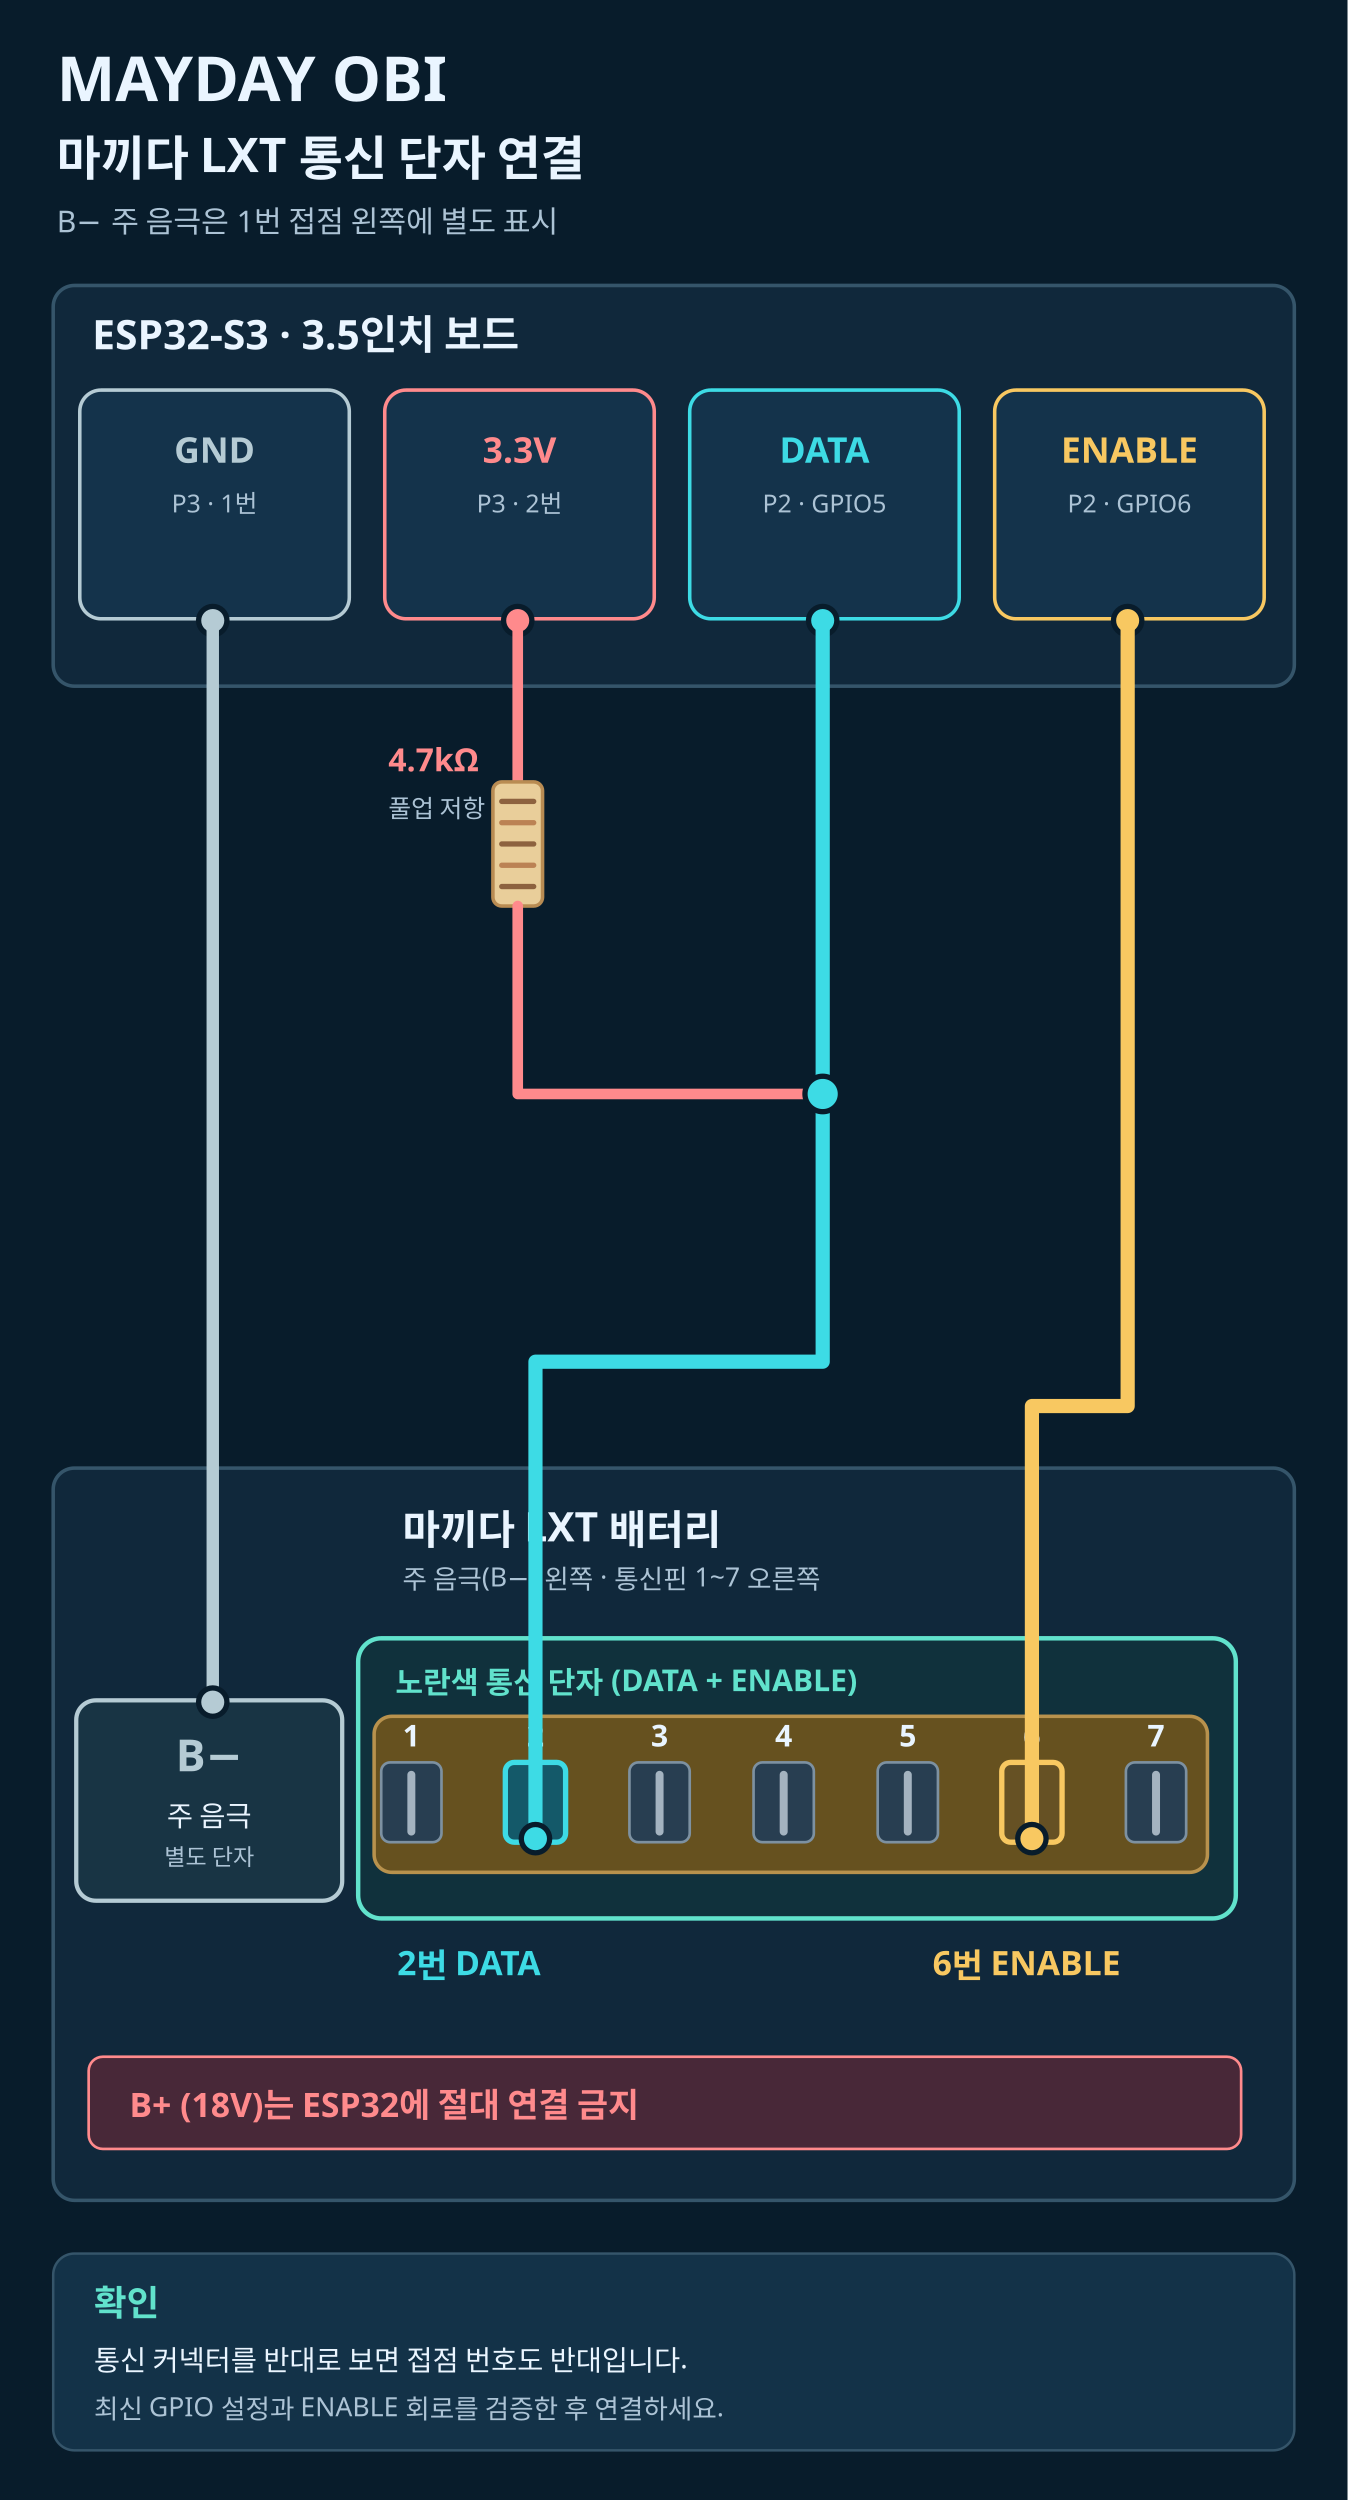
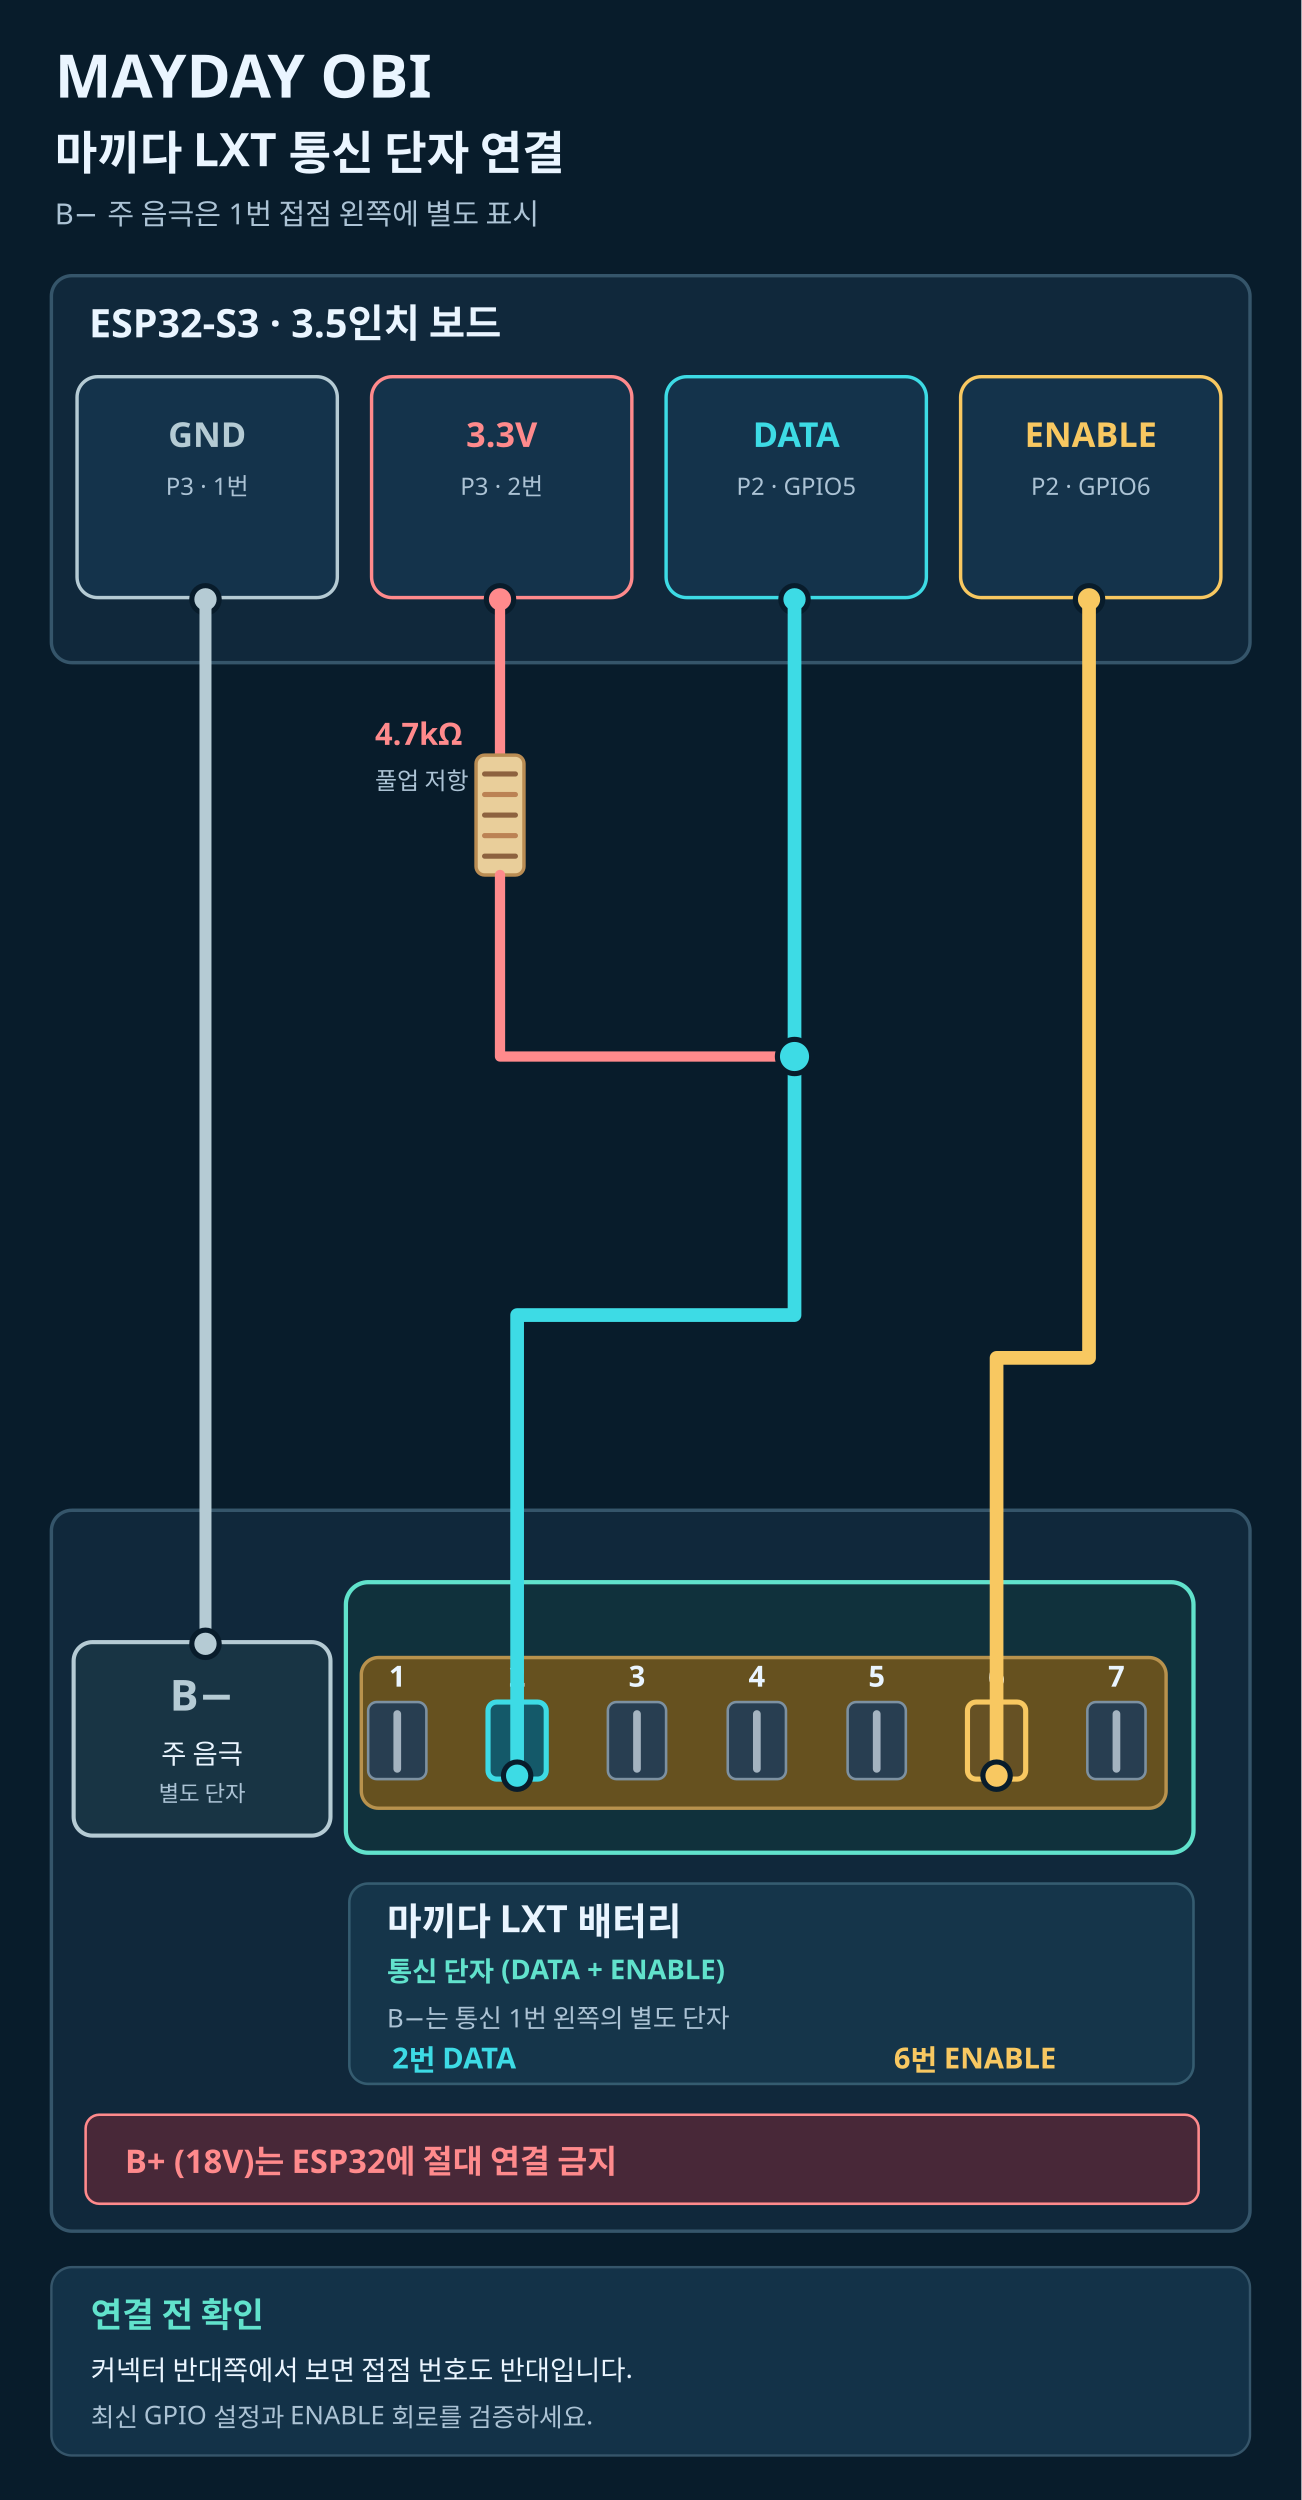
- <svg xmlns="http://www.w3.org/2000/svg" width="760" height="1410" viewBox="0 0 760 1410" role="img" aria-labelledby="title description">
+ <svg xmlns="http://www.w3.org/2000/svg" width="760" height="1460" viewBox="0 0 760 1460" role="img" aria-labelledby="title description">
  <style>text{font-family:'Noto Sans KR','Malgun Gothic','Nanum Gothic',sans-serif}.b{font-weight:750}</style>
-   <rect width="760" height="1410" fill="#081c2b" />
+   <rect width="760" height="1460" fill="#081c2b" />
  <text x="32" y="57" font-size="35" fill="#eaf5ff" class="b">MAYDAY OBI</text>
  <text x="32" y="99" font-size="27" fill="#eaf5ff" class="b">마끼다 LXT 통신 단자 연결</text>
  <text x="32" y="131" font-size="17" fill="#acc3d5">B− 주 음극은 1번 접점 왼쪽에 별도 표시</text>
  <rect x="30" y="161" width="700" height="226" rx="12" fill="#10283b" stroke="#35556a" stroke-width="2" />
  <text x="52" y="197" font-size="23" fill="#eaf5ff" class="b">ESP32-S3 · 3.5인치 보드</text>
  <rect x="45" y="220" width="152" height="129" rx="12" fill="#14334b" stroke="#b5cbd4" stroke-width="2" />
  <text x="121" y="261" font-size="20" fill="#b5cbd4" text-anchor="middle" class="b">GND</text>
  <text x="121" y="289" font-size="14" fill="#acc3d5" text-anchor="middle">P3 · 1번</text>
  <circle cx="120" cy="350" r="8" fill="#b5cbd4" stroke="#081c2b" stroke-width="3" />
  <rect x="217" y="220" width="152" height="129" rx="12" fill="#14334b" stroke="#ff8a8c" stroke-width="2" />
  <text x="293" y="261" font-size="20" fill="#ff8a8c" text-anchor="middle" class="b">3.3V</text>
  <text x="293" y="289" font-size="14" fill="#acc3d5" text-anchor="middle">P3 · 2번</text>
  <circle cx="292" cy="350" r="8" fill="#ff8a8c" stroke="#081c2b" stroke-width="3" />
  <rect x="389" y="220" width="152" height="129" rx="12" fill="#14334b" stroke="#3ddbe5" stroke-width="2" />
  <text x="465" y="261" font-size="20" fill="#3ddbe5" text-anchor="middle" class="b">DATA</text>
  <text x="465" y="289" font-size="14" fill="#acc3d5" text-anchor="middle">P2 · GPIO5</text>
  <circle cx="464" cy="350" r="8" fill="#3ddbe5" stroke="#081c2b" stroke-width="3" />
  <rect x="561" y="220" width="152" height="129" rx="12" fill="#14334b" stroke="#f8c861" stroke-width="2" />
  <text x="637" y="261" font-size="20" fill="#f8c861" text-anchor="middle" class="b">ENABLE</text>
  <text x="637" y="289" font-size="14" fill="#acc3d5" text-anchor="middle">P2 · GPIO6</text>
  <circle cx="636" cy="350" r="8" fill="#f8c861" stroke="#081c2b" stroke-width="3" />
-   <rect x="30" y="828" width="700" height="413" rx="12" fill="#10283b" stroke="#35556a" stroke-width="2" />
-   <text x="227" y="871" font-size="23" fill="#eaf5ff" class="b">마끼다 LXT 배터리</text>
-   <text x="227" y="896" font-size="15" fill="#acc3d5">주 음극(B−) 왼쪽 · 통신핀 1~7 오른쪽</text>
+   <rect x="30" y="882" width="700" height="421" rx="12" fill="#10283b" stroke="#35556a" stroke-width="2" />
  <rect x="43" y="959" width="150" height="113" rx="11" fill="#183444" stroke="#b5cbd4" stroke-width="2.4" />
  <text x="118" y="999" font-size="25" fill="#b5cbd4" text-anchor="middle" class="b">B−</text>
  <text x="118" y="1030" font-size="16" fill="#eaf5ff" text-anchor="middle">주 음극</text>
  <text x="118" y="1052" font-size="13" fill="#acc3d5" text-anchor="middle">별도 단자</text>
  <rect x="202" y="924" width="495" height="158" rx="13" fill="#10313c" stroke="#61e2cc" stroke-width="2.5" />
-   <text x="223" y="955" font-size="17" fill="#61e2cc" class="b">노란색 통신 단자 (DATA + ENABLE)</text>
  <rect x="211" y="968" width="470" height="88" rx="10" fill="#66511f" stroke="#b8924d" stroke-width="2" />
  <text x="232" y="985" font-size="17" fill="#eaf5ff" text-anchor="middle" class="b">1</text>
  <rect x="215" y="994" width="34" height="45" rx="5" fill="#283e51" stroke="#7d91a1" stroke-width="1.5" />
  <path d="M232 1001 V1033" stroke="#a4b3c0" stroke-width="4.5" fill="none" stroke-linecap="round" stroke-linejoin="round" />
  <text x="302" y="985" font-size="17" fill="#eaf5ff" text-anchor="middle" class="b">2</text>
  <rect x="285" y="994" width="34" height="45" rx="5" fill="#145969" stroke="#3ddbe5" stroke-width="3" />
  <path d="M302 1001 V1033" stroke="#3ddbe5" stroke-width="4.5" fill="none" stroke-linecap="round" stroke-linejoin="round" />
  <text x="372" y="985" font-size="17" fill="#eaf5ff" text-anchor="middle" class="b">3</text>
  <rect x="355" y="994" width="34" height="45" rx="5" fill="#283e51" stroke="#7d91a1" stroke-width="1.5" />
  <path d="M372 1001 V1033" stroke="#a4b3c0" stroke-width="4.5" fill="none" stroke-linecap="round" stroke-linejoin="round" />
  <text x="442" y="985" font-size="17" fill="#eaf5ff" text-anchor="middle" class="b">4</text>
  <rect x="425" y="994" width="34" height="45" rx="5" fill="#283e51" stroke="#7d91a1" stroke-width="1.5" />
  <path d="M442 1001 V1033" stroke="#a4b3c0" stroke-width="4.5" fill="none" stroke-linecap="round" stroke-linejoin="round" />
  <text x="512" y="985" font-size="17" fill="#eaf5ff" text-anchor="middle" class="b">5</text>
  <rect x="495" y="994" width="34" height="45" rx="5" fill="#283e51" stroke="#7d91a1" stroke-width="1.5" />
  <path d="M512 1001 V1033" stroke="#a4b3c0" stroke-width="4.5" fill="none" stroke-linecap="round" stroke-linejoin="round" />
  <text x="582" y="985" font-size="17" fill="#eaf5ff" text-anchor="middle" class="b">6</text>
  <rect x="565" y="994" width="34" height="45" rx="5" fill="#665124" stroke="#f8c861" stroke-width="3" />
  <path d="M582 1001 V1033" stroke="#f8c861" stroke-width="4.5" fill="none" stroke-linecap="round" stroke-linejoin="round" />
  <text x="652" y="985" font-size="17" fill="#eaf5ff" text-anchor="middle" class="b">7</text>
  <rect x="635" y="994" width="34" height="45" rx="5" fill="#283e51" stroke="#7d91a1" stroke-width="1.5" />
  <path d="M652 1001 V1033" stroke="#a4b3c0" stroke-width="4.5" fill="none" stroke-linecap="round" stroke-linejoin="round" />
-   <text x="224" y="1114" font-size="19" fill="#3ddbe5" class="b">2번 DATA</text>
-   <text x="526" y="1114" font-size="19" fill="#f8c861" class="b">6번 ENABLE</text>
-   <rect x="50" y="1160" width="650" height="52" rx="8" fill="#482838" stroke="#ff8a8c" stroke-width="1.5" />
-   <text x="73" y="1194" font-size="19" fill="#ff8a8c" class="b">B+ (18V)는 ESP32에 절대 연결 금지</text>
+   <rect x="204" y="1100" width="493" height="117" rx="11" fill="#15354a" stroke="#355c70" stroke-width="1.5" />
+   <text x="226" y="1130" font-size="22" fill="#eaf5ff" class="b">마끼다 LXT 배터리</text>
+   <text x="226" y="1157" font-size="16" fill="#61e2cc" class="b">통신 단자 (DATA + ENABLE)</text>
+   <text x="226" y="1184" font-size="15" fill="#acc3d5">B−는 통신 1번 왼쪽의 별도 단자</text>
+   <text x="229" y="1208" font-size="17" fill="#3ddbe5" class="b">2번 DATA</text>
+   <text x="522" y="1208" font-size="17" fill="#f8c861" class="b">6번 ENABLE</text>
+   <rect x="50" y="1235" width="650" height="52" rx="8" fill="#482838" stroke="#ff8a8c" stroke-width="1.5" />
+   <text x="73" y="1269" font-size="19" fill="#ff8a8c" class="b">B+ (18V)는 ESP32에 절대 연결 금지</text>
  <path d="M120 350 V960" stroke="#b5cbd4" stroke-width="7" fill="none" stroke-linecap="round" stroke-linejoin="round" />
  <path d="M292 350 V441" stroke="#ff8a8c" stroke-width="6" fill="none" stroke-linecap="round" stroke-linejoin="round" />
  <rect x="278" y="441" width="28" height="70" rx="5" fill="#e9ce9a" stroke="#b98c53" stroke-width="2" />
  <path d="M283 452 H301" stroke="#8d623f" stroke-width="3" fill="none" stroke-linecap="round" stroke-linejoin="round" />
  <path d="M283 464 H301" stroke="#bb8254" stroke-width="3" fill="none" stroke-linecap="round" stroke-linejoin="round" />
  <path d="M283 476 H301" stroke="#8d623f" stroke-width="3" fill="none" stroke-linecap="round" stroke-linejoin="round" />
  <path d="M283 488 H301" stroke="#bb8254" stroke-width="3" fill="none" stroke-linecap="round" stroke-linejoin="round" />
  <path d="M283 500 H301" stroke="#8d623f" stroke-width="3" fill="none" stroke-linecap="round" stroke-linejoin="round" />
  <path d="M292 511 V617 H464" stroke="#ff8a8c" stroke-width="6" fill="none" stroke-linecap="round" stroke-linejoin="round" />
  <path d="M464 350 V768 H302 V1037" stroke="#3ddbe5" stroke-width="8" fill="none" stroke-linecap="round" stroke-linejoin="round" />
  <path d="M636 350 V793 H582 V1037" stroke="#f8c861" stroke-width="8" fill="none" stroke-linecap="round" stroke-linejoin="round" />
  <circle cx="464" cy="617" r="10" fill="#3ddbe5" stroke="#081c2b" stroke-width="3" />
  <circle cx="120" cy="960" r="8" fill="#b5cbd4" stroke="#081c2b" stroke-width="3" />
  <circle cx="302" cy="1037" r="8" fill="#3ddbe5" stroke="#081c2b" stroke-width="3" />
  <circle cx="582" cy="1037" r="8" fill="#f8c861" stroke="#081c2b" stroke-width="3" />
  <text x="219" y="435" font-size="18" fill="#ff8a8c" class="b">4.7kΩ</text>
  <text x="219" y="461" font-size="14" fill="#acc3d5">풀업 저항</text>
-   <rect x="30" y="1271" width="700" height="111" rx="12" fill="#133248" stroke="#35556a" stroke-width="1.4" />
-   <text x="53" y="1306" font-size="20" fill="#61e2cc" class="b">확인</text>
-   <text x="53" y="1337" font-size="16" fill="#eaf5ff">통신 커넥터를 반대로 보면 접점 번호도 반대입니다.</text>
-   <text x="53" y="1364" font-size="15" fill="#acc3d5">최신 GPIO 설정과 ENABLE 회로를 검증한 후 연결하세요.</text>
+   <rect x="30" y="1324" width="700" height="110" rx="12" fill="#133248" stroke="#35556a" stroke-width="1.4" />
+   <text x="53" y="1359" font-size="20" fill="#61e2cc" class="b">연결 전 확인</text>
+   <text x="53" y="1390" font-size="16" fill="#eaf5ff">커넥터 반대쪽에서 보면 접점 번호도 반대입니다.</text>
+   <text x="53" y="1417" font-size="15" fill="#acc3d5">최신 GPIO 설정과 ENABLE 회로를 검증하세요.</text>
</svg>
